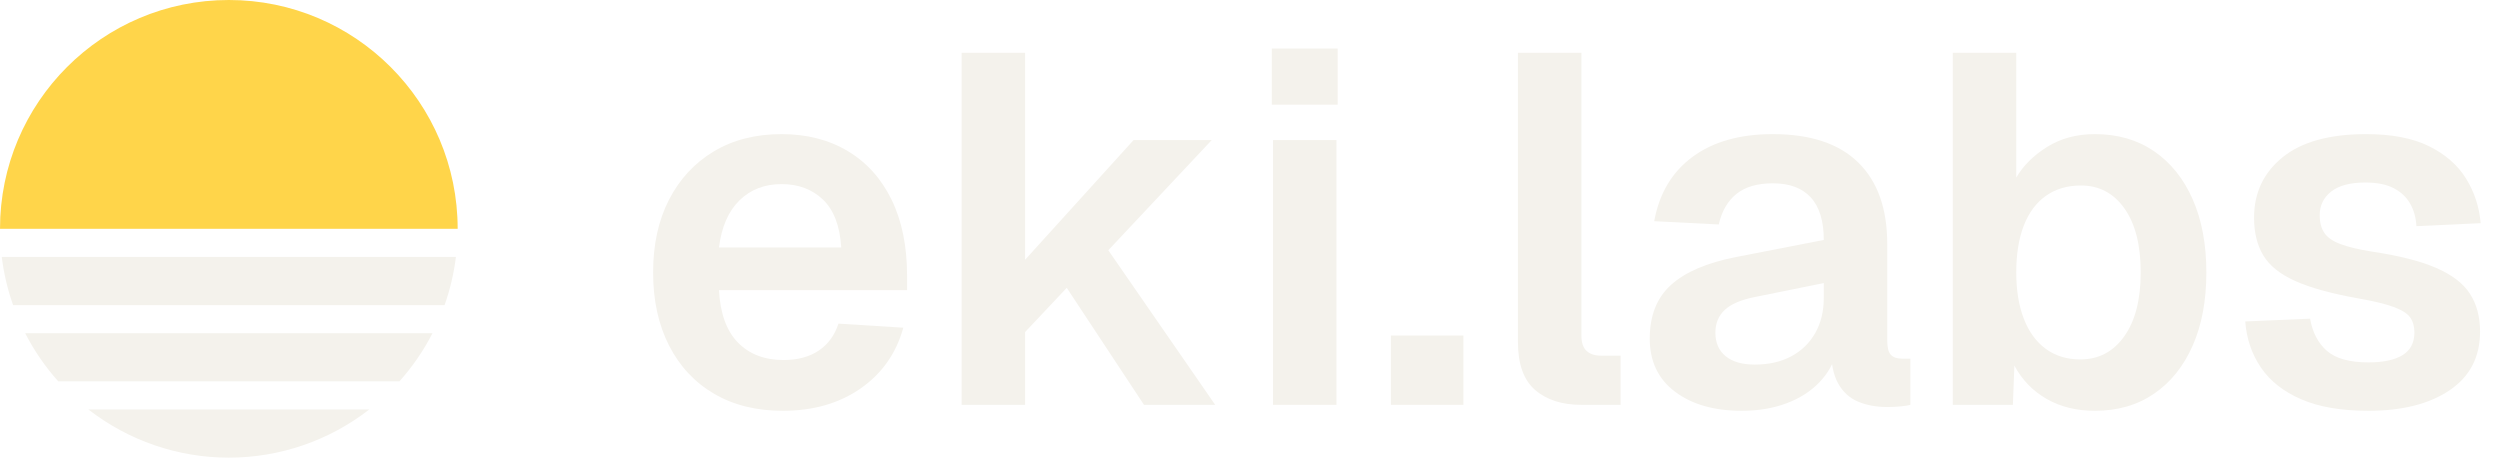
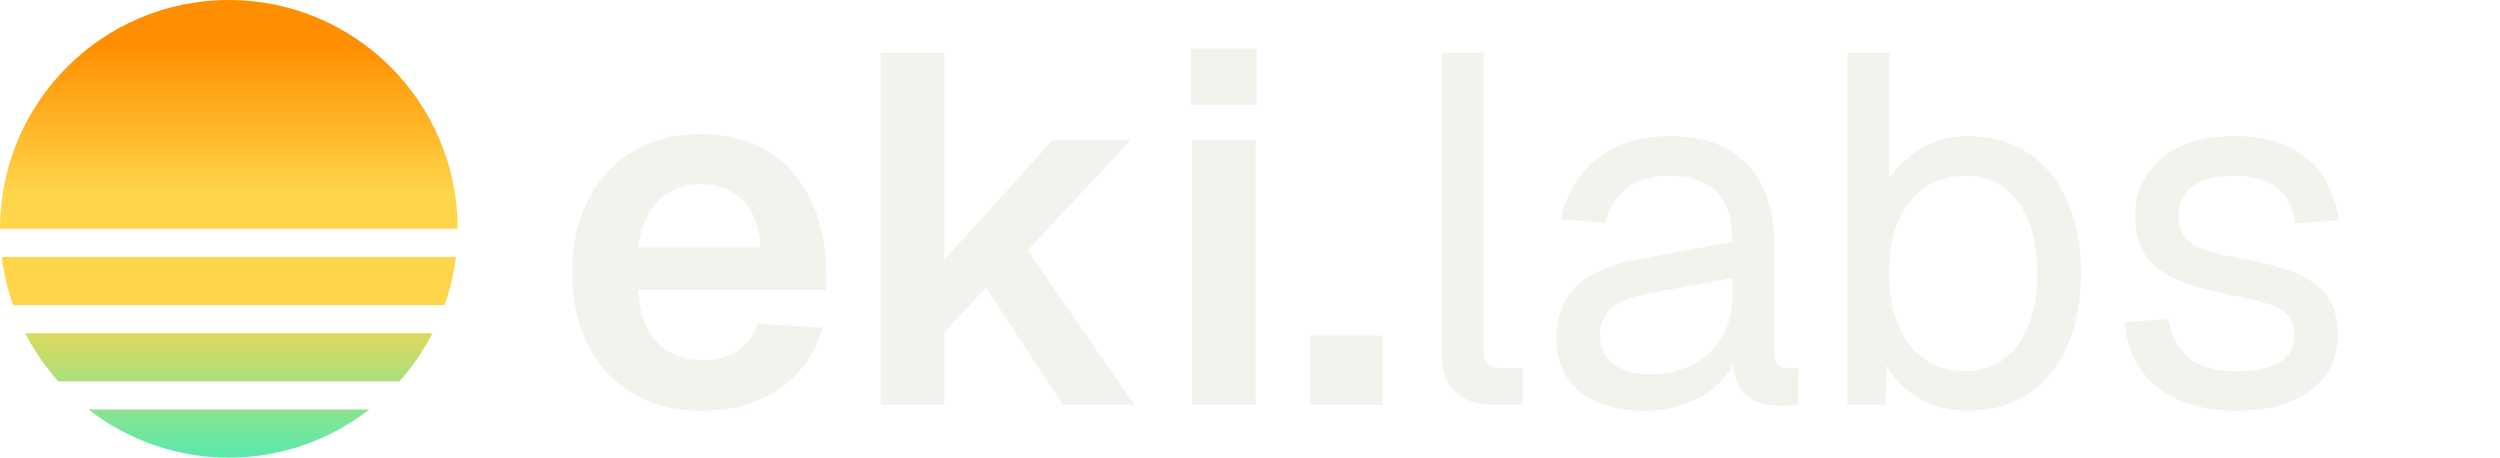
<svg xmlns="http://www.w3.org/2000/svg" viewBox="0 -816.5 5042 923" width="349.61" height="64">
+   <defs>
+     <linearGradient id="eki-sun" gradientUnits="userSpaceOnUse" x1="0" y1="0" x2="0" y2="100">
+       <stop offset="0" stop-color="#FF8F00" />
+       <stop offset="0.1" stop-color="#FF8F00" />
+       <stop offset="0.42" stop-color="#FFD54A" />
+       <stop offset="0.66" stop-color="#FFD54A" />
+       <stop offset="1" stop-color="#58E9AE" />
+     </linearGradient>
+   </defs>
  <g transform="translate(0 -816.5) scale(9.23)">
-     <path d="M0 50A50 50 0 0 1 100 50Z" fill="#ffd54a" />
-     <path d="M0.38 56.14L99.62 56.14A50 50 0 0 1 97.14 66.67L2.86 66.67A50 50 0 0 1 0.38 56.14Z" fill="#f4f2ec" />
-     <path d="M5.5 72.81L94.5 72.81A50 50 0 0 1 87.27 83.33L12.73 83.33A50 50 0 0 1 5.5 72.81Z" fill="#f4f2ec" />
-     <path d="M19.31 89.47L80.69 89.47A50 50 0 0 1 50 100L50 100A50 50 0 0 1 19.31 89.47Z" fill="#f4f2ec" />
+     <path d="M0 50A50 50 0 0 1 100 50Z" fill="url(#eki-sun)" />
+     <path d="M0.38 56.14L99.62 56.14A50 50 0 0 1 97.14 66.67L2.86 66.67A50 50 0 0 1 0.38 56.14Z" fill="url(#eki-sun)" />
+     <path d="M5.51 72.81L94.49 72.81A50 50 0 0 1 87.27 83.33L12.73 83.33A50 50 0 0 1 5.51 72.81Z" fill="url(#eki-sun)" />
+     <path d="M19.31 89.47L80.69 89.47A50 50 0 0 1 50.00 100.00L50.00 100.00A50 50 0 0 1 19.31 89.47Z" fill="url(#eki-sun)" />
  </g>
-   <g transform="translate(1278 0)">
-     <path d="M300.6 12Q220.8 12 162.1 -22.4Q103.4 -56.8 71.3 -119.7Q39.2 -182.6 39.2 -267Q39.2 -351.4 71.3 -413.8Q103.4 -476.2 161.5 -511.1Q219.6 -546 298.2 -546Q374.4 -546 431.6 -511.9Q488.8 -477.8 520.1 -413.8Q551.4 -349.8 551.4 -260V-231.4H172Q175.8 -160.8 210.3 -125.6Q244.8 -90.4 302.2 -90.4Q345 -90.4 373.3 -109.5Q401.6 -128.6 413 -163.8L543.8 -155.6Q522.4 -78.2 457.7 -33.1Q393 12 300.6 12ZM172 -317.4H418.6Q414.6 -382.4 381.9 -413.8Q349.2 -445.2 298.2 -445.2Q246.8 -445.2 213.3 -412.3Q179.8 -379.4 172 -317.4Z" fill="#f4f2ec" />
-     <path d="M661.4 0V-710H789.4V-292.6L1008.2 -534H1165.8L957.2 -311.8L1172.8 0H1029.2L873.4 -236L789.4 -146.8V0Z" fill="#f4f2ec" />
-     <path d="M1289.4 0V-534H1417.4V0ZM1287 -605.4V-718.6H1419.8V-605.4Z" fill="#f4f2ec" />
-     <path d="M1527.2 0V-139.8H1673.4V0Z" fill="#f4f2ec" />
-     <path d="M1911.4 0Q1852.6 0 1818 -30Q1783.4 -60 1783.4 -126.4V-710H1911.4V-139.4Q1911.4 -118.6 1921.7 -108.9Q1932 -99.2 1951.2 -99.2H1990.4V0Z" fill="#f4f2ec" />
-     <path d="M2234.6 12Q2151.4 12 2100.3 -26.4Q2049.2 -64.8 2049.2 -133.6Q2049.2 -203.2 2092.2 -242Q2135.2 -280.8 2222.6 -298L2400.2 -332.6Q2400.2 -389.6 2374.1 -418.2Q2348 -446.8 2297.4 -446.8Q2250.8 -446.8 2224.2 -425.5Q2197.6 -404.2 2188.4 -363.8L2058.2 -370.4Q2073.6 -454.6 2135.7 -500.3Q2197.8 -546 2297.4 -546Q2411.4 -546 2469.8 -488.7Q2528.2 -431.4 2528.2 -324.4V-129.8Q2528.2 -108.6 2535.5 -100.9Q2542.8 -93.2 2557.8 -93.2H2574.8V0Q2568.8 1.8 2555.4 3.1Q2542 4.4 2528.4 4.4Q2495.2 4.4 2469.3 -6.5Q2443.4 -17.4 2429 -43.5Q2414.6 -69.6 2414.6 -115.6L2426.2 -108Q2417.6 -72.8 2391.4 -45.5Q2365.2 -18.2 2325 -3.1Q2284.8 12 2234.6 12ZM2261 -81.2Q2303.6 -81.2 2334.7 -97.9Q2365.8 -114.6 2383 -144.9Q2400.2 -175.2 2400.2 -215.6V-245.6L2261.8 -217.6Q2219.4 -209.2 2200.5 -191.5Q2181.6 -173.8 2181.6 -145.6Q2181.6 -115 2202.3 -98.1Q2223 -81.2 2261 -81.2Z" fill="#f4f2ec" />
-     <path d="M2947 12Q2891.2 12 2849.4 -12.1Q2807.6 -36.2 2784.6 -79.2L2781.6 0H2660.4V-710H2788.4V-458.4Q2809.6 -494.6 2850.8 -520.3Q2892 -546 2947 -546Q3015.8 -546 3066.2 -511.6Q3116.6 -477.2 3144.2 -414.6Q3171.8 -352 3171.8 -267Q3171.8 -182 3144.2 -119.4Q3116.6 -56.8 3066.2 -22.4Q3015.8 12 2947 12ZM2917.6 -91.6Q2973 -91.6 3006.2 -138.2Q3039.4 -184.8 3039.4 -267Q3039.4 -349.8 3006.6 -396.1Q2973.8 -442.4 2918.8 -442.4Q2877.8 -442.4 2848.4 -421.7Q2819 -401 2803.7 -361.8Q2788.4 -322.6 2788.4 -267Q2788.4 -213 2803.7 -173.5Q2819 -134 2848.1 -112.8Q2877.2 -91.6 2917.6 -91.6Z" fill="#f4f2ec" />
-     <path d="M3498.4 12Q3416.6 12 3363.1 -11.2Q3309.6 -34.4 3281.9 -75.1Q3254.2 -115.8 3250.2 -168.2L3381 -173.8Q3388.2 -132.2 3414.9 -108.9Q3441.6 -85.6 3498.8 -85.6Q3543.6 -85.6 3567.5 -100.3Q3591.4 -115 3591.4 -146Q3591.4 -164.2 3582.9 -176.2Q3574.4 -188.2 3549.8 -197.3Q3525.2 -206.4 3477.6 -214.8Q3396.8 -229.2 3351 -249.8Q3305.2 -270.4 3286.6 -301.4Q3268 -332.4 3268 -377.6Q3268 -452.6 3325.5 -499.3Q3383 -546 3494.2 -546Q3571.4 -546 3620.7 -521.7Q3670 -497.4 3695.4 -456.6Q3720.8 -415.8 3725 -366.4L3595.4 -360.4Q3594.2 -385.4 3583 -405.4Q3571.8 -425.4 3549.8 -436.9Q3527.8 -448.4 3492.2 -448.4Q3446.8 -448.4 3423.6 -430.2Q3400.4 -412 3400.4 -382.4Q3400.4 -360.8 3409.7 -346.9Q3419 -333 3442.1 -324.3Q3465.2 -315.6 3504.8 -309.2Q3587.2 -297 3635.2 -276.2Q3683.2 -255.4 3703.5 -223.9Q3723.8 -192.4 3723.8 -147.6Q3723.8 -71 3662.5 -29.5Q3601.2 12 3498.4 12Z" fill="#f4f2ec" />
+   <g transform="translate(1115 0)">
+     <path d="M300.6 12Q220.8 12 162.1 -22.4Q103.4 -56.8 71.3 -119.7Q39.2 -182.6 39.2 -267Q39.2 -351.4 71.3 -413.8Q103.4 -476.2 161.5 -511.1Q219.6 -546 298.2 -546Q374.4 -546 431.6 -511.9Q488.8 -477.8 520.1 -413.8Q551.4 -349.8 551.4 -260V-231.4H172Q175.8 -160.8 210.3 -125.6Q244.8 -90.4 302.2 -90.4Q345 -90.4 373.3 -109.5Q401.6 -128.6 413 -163.8L543.8 -155.6Q522.4 -78.2 457.7 -33.1Q393 12 300.6 12ZM172 -317.4H418.6Q414.6 -382.4 381.9 -413.8Q349.2 -445.2 298.2 -445.2Q246.8 -445.2 213.3 -412.3Q179.8 -379.4 172 -317.4Z" fill="#F4F2EC" />
+     <path d="M661.4 0V-710H789.4V-292.6L1008.2 -534H1165.8L957.2 -311.8L1172.8 0H1029.2L873.4 -236L789.4 -146.8V0Z" fill="#F4F2EC" />
+     <path d="M1289.4 0V-534H1417.4V0ZM1287 -605.4V-718.6H1419.8V-605.4Z" fill="#F4F2EC" />
+     <path d="M1527.2 0V-139.8H1673.4V0Z" fill="#F4F2EC" />
+     <path d="M1897 0Q1851 0 1822 -24Q1793 -48 1793 -100V-710H1877V-107Q1877 -91 1885.5 -82.5Q1894 -74 1910 -74H1956V0Z" fill="#F4F2EC" />
+     <path d="M2203 12Q2121 12 2072.5 -26Q2024 -64 2024 -132Q2024 -200 2064 -239Q2104 -278 2191 -294L2379 -329Q2379 -396 2347.5 -429Q2316 -462 2253 -462Q2198 -462 2166 -437.5Q2134 -413 2122 -367L2033 -374Q2048 -449 2105.5 -495.5Q2163 -542 2253 -542Q2355 -542 2409 -484.5Q2463 -427 2463 -326V-107Q2463 -89 2469.5 -81.5Q2476 -74 2491 -74H2512V0Q2508 1 2499 1.5Q2490 2 2480 2Q2444 2 2421.5 -9.5Q2399 -21 2389 -45.5Q2379 -70 2379 -110L2389 -108Q2382 -74 2355 -46.5Q2328 -19 2288 -3.5Q2248 12 2203 12ZM2211 -62Q2264 -62 2301.5 -82.5Q2339 -103 2359 -138.5Q2379 -174 2379 -218V-256L2207 -224Q2153 -214 2132.5 -193.5Q2112 -173 2112 -140Q2112 -103 2138.5 -82.5Q2165 -62 2211 -62Z" fill="#F4F2EC" />
+     <path d="M2854 12Q2799 12 2756 -12.5Q2713 -37 2690 -80L2687 0H2611V-710H2695V-456Q2715 -489 2757 -515.5Q2799 -542 2854 -542Q2924 -542 2975 -508Q3026 -474 3054 -412Q3082 -350 3082 -265Q3082 -180 3054 -118Q3026 -56 2975 -22Q2924 12 2854 12ZM2849 -68Q2916 -68 2955 -121Q2994 -174 2994 -265Q2994 -357 2955 -409.5Q2916 -462 2851 -462Q2802 -462 2767 -438.5Q2732 -415 2713.5 -371Q2695 -327 2695 -265Q2695 -205 2713.5 -160.5Q2732 -116 2766.5 -92Q2801 -68 2849 -68Z" fill="#F4F2EC" />
+     <path d="M3399 12Q3326 12 3276.5 -11Q3227 -34 3200.5 -74.5Q3174 -115 3170 -167L3258 -173Q3266 -125 3297.5 -96.5Q3329 -68 3399 -68Q3453 -68 3482.5 -85.5Q3512 -103 3512 -142Q3512 -163 3502.5 -177Q3493 -191 3465 -201.5Q3437 -212 3383 -222Q3309 -236 3267 -257Q3225 -278 3208 -308Q3191 -338 3191 -380Q3191 -451 3243.5 -496.5Q3296 -542 3392 -542Q3462 -542 3506.5 -517.5Q3551 -493 3574 -454Q3597 -415 3602 -372L3514 -366Q3512 -391 3499 -413Q3486 -435 3460 -448.5Q3434 -462 3390 -462Q3333 -462 3306 -440Q3279 -418 3279 -384Q3279 -358 3289.5 -341.5Q3300 -325 3326.5 -314.5Q3353 -304 3399 -296Q3477 -283 3521 -263Q3565 -243 3582.5 -213.5Q3600 -184 3600 -142Q3600 -69 3543.5 -28.5Q3487 12 3399 12Z" fill="#F4F2EC" />
  </g>
</svg>
